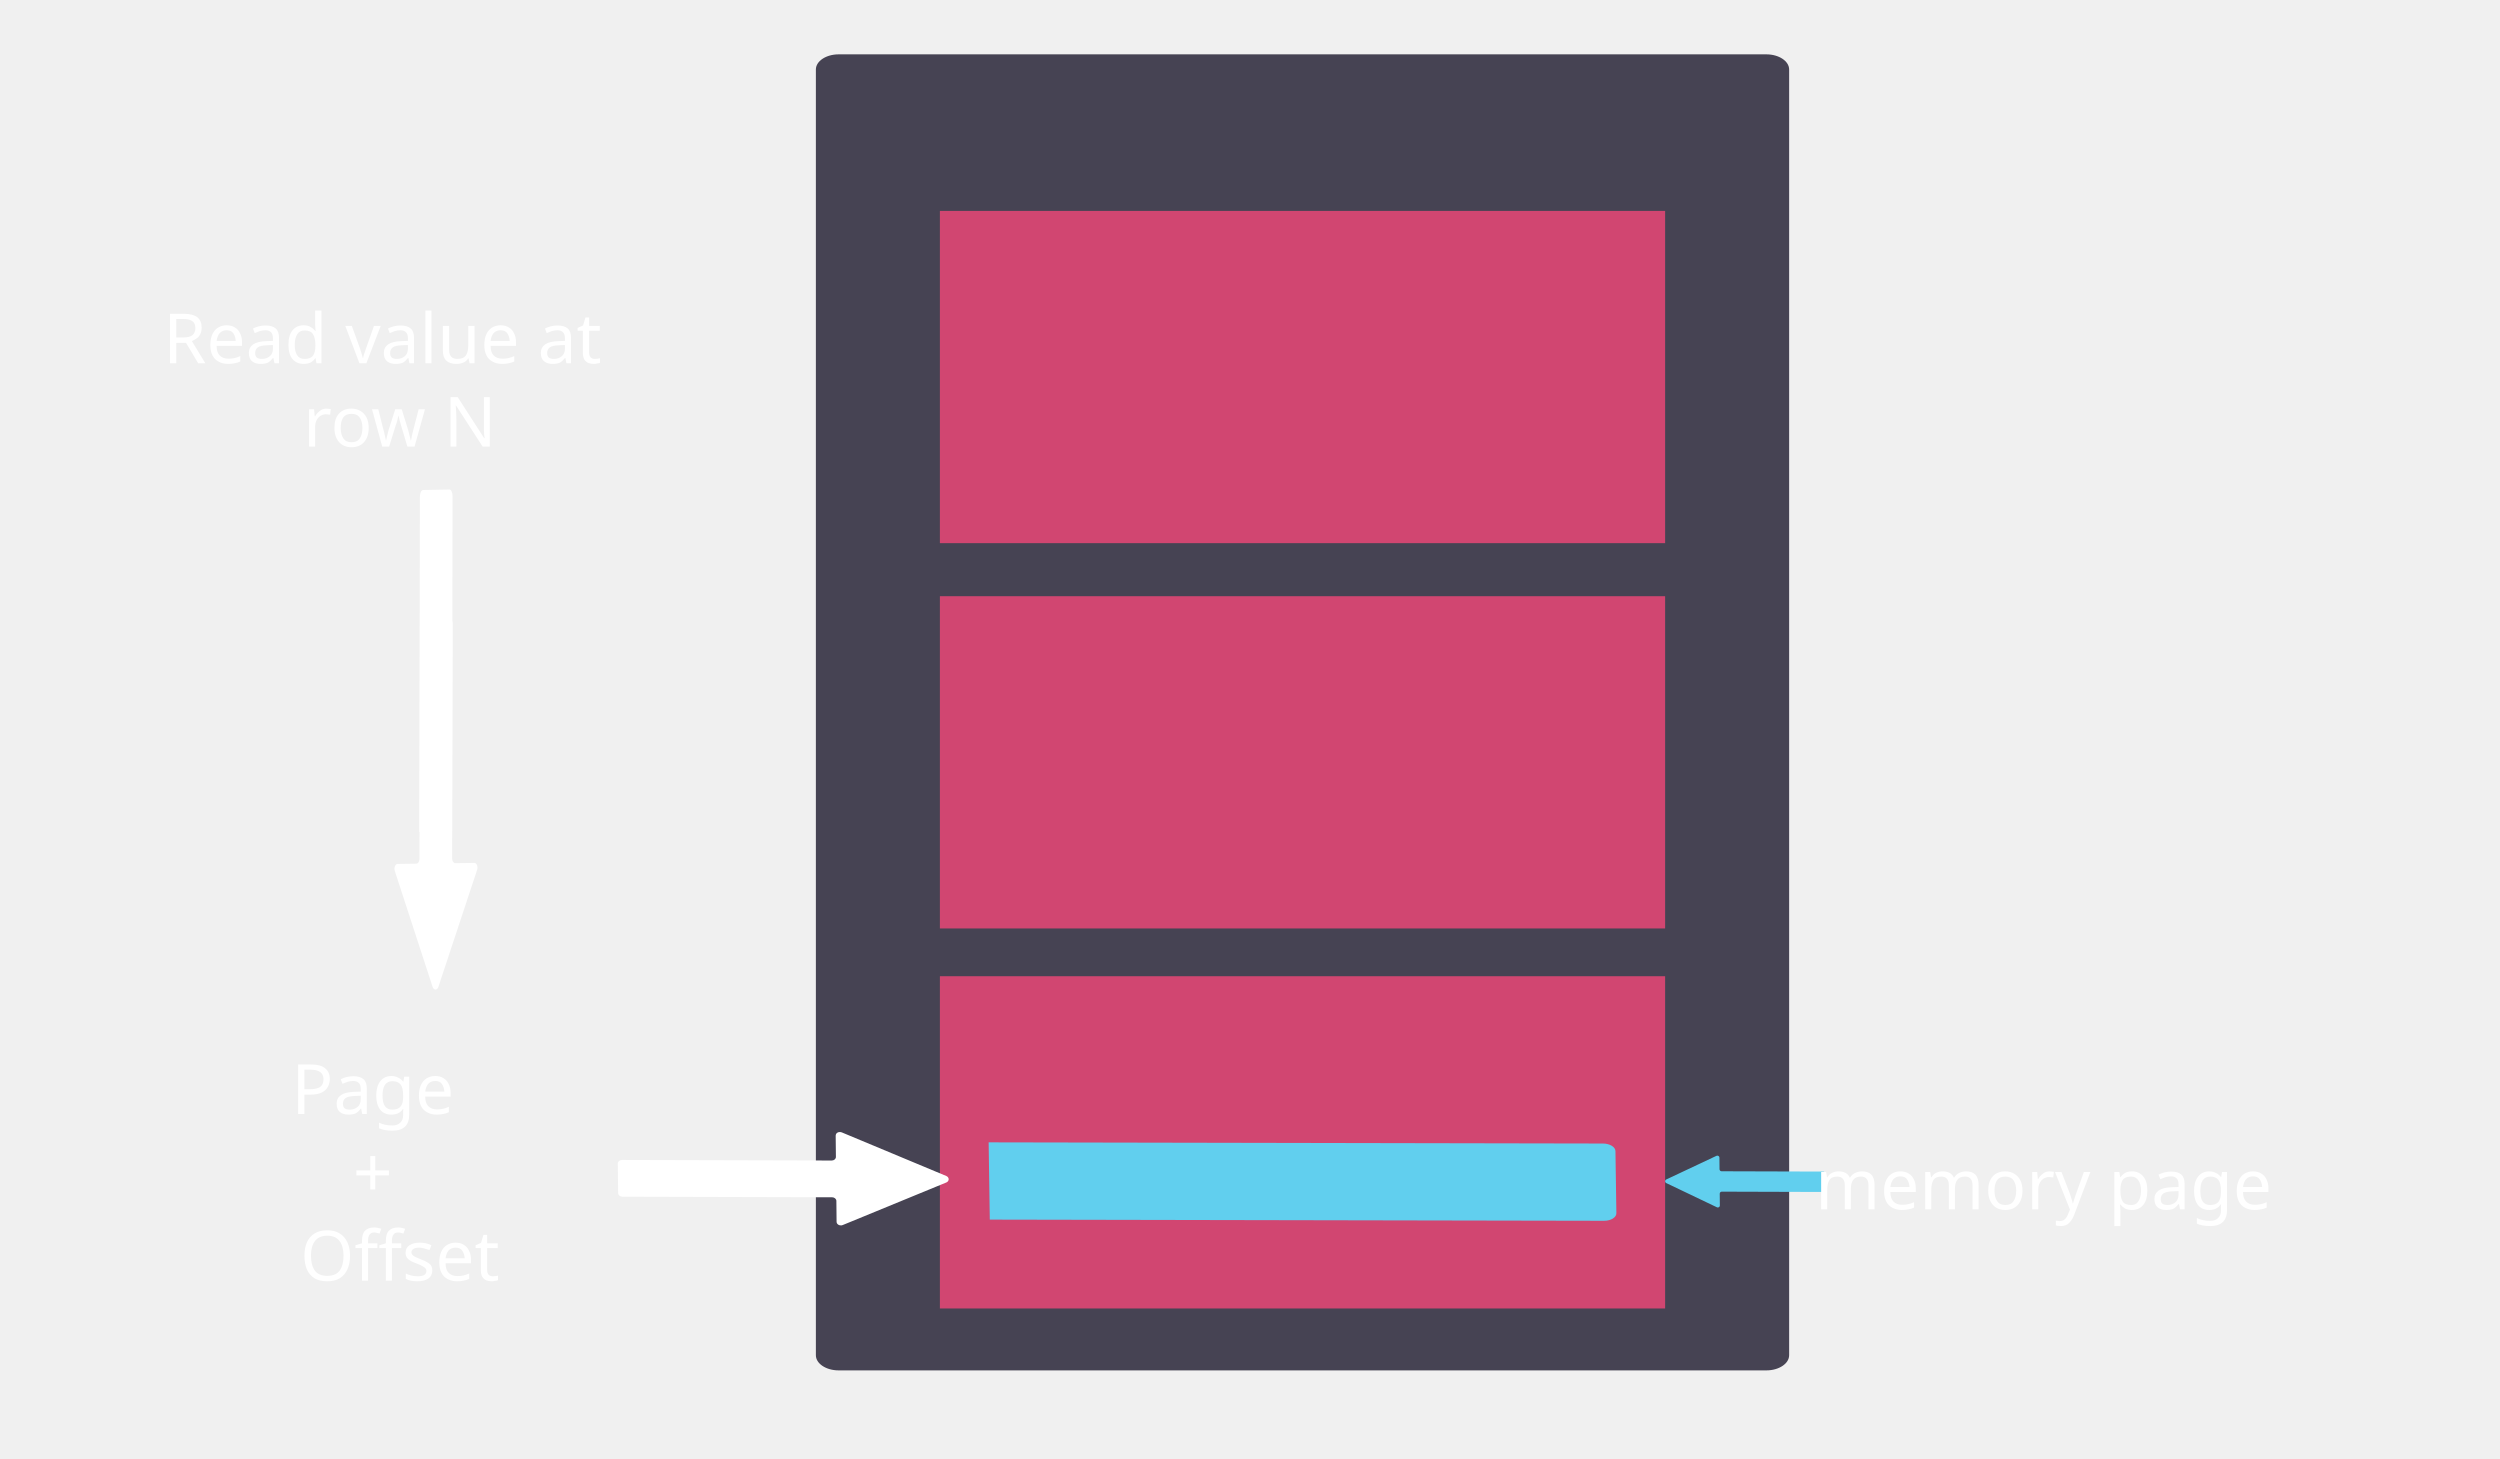
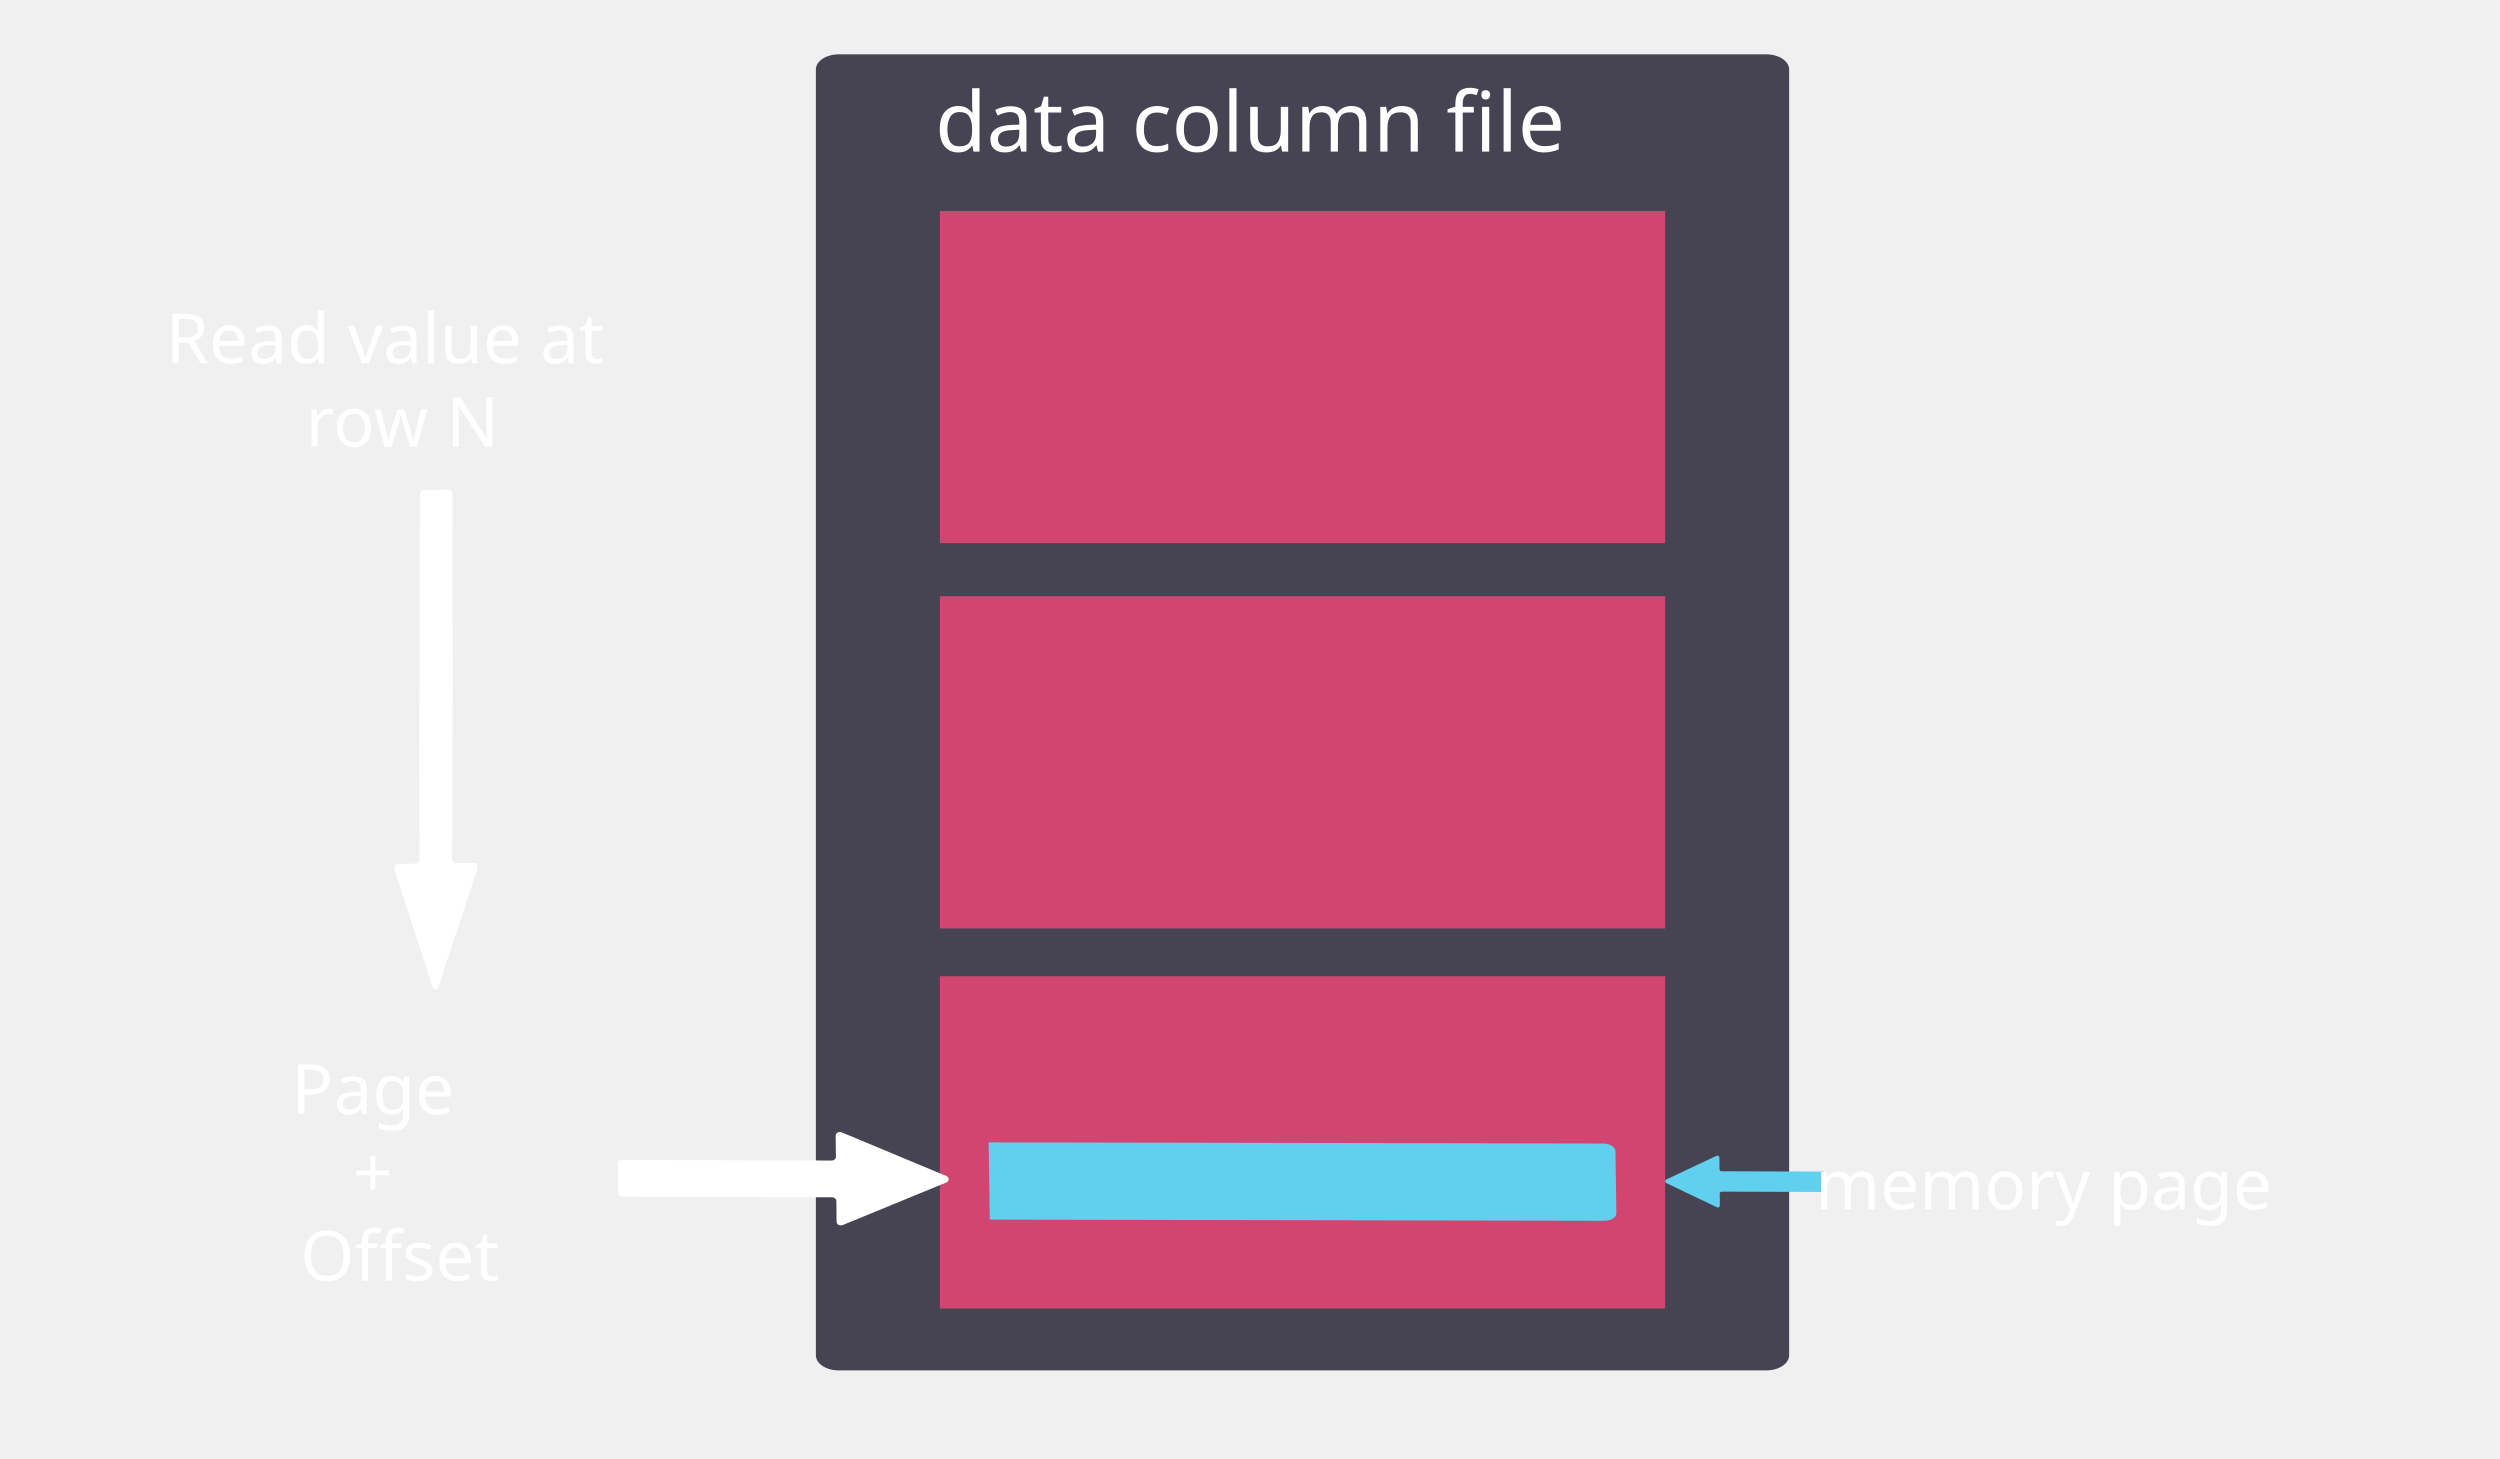
<svg xmlns="http://www.w3.org/2000/svg" xmlns:ns1="http://vectornator.io" height="100%" style="fill-rule:evenodd;clip-rule:evenodd;stroke-linecap:round;stroke-linejoin:round;" xml:space="preserve" width="100%" version="1.1" viewBox="0 0 180 105">
  <defs />
  <g id="layer1 copy" ns1:layerName="layer1 copy">
    <path d="M60.384+3.913L127.177+3.913C128.083+3.913+128.818+4.402+128.818+5.004L128.818+97.577C128.818+98.18+128.083+98.668+127.177+98.668L60.384+98.668C59.477+98.668+58.743+98.18+58.743+97.577L58.743+5.004C58.743+4.402+59.477+3.913+60.384+3.913Z" fill-rule="evenodd" fill="#464353" opacity="1" />
    <path d="M30.195+59.901L30.231+35.772C30.232+35.504+30.335+35.285+30.462+35.28L32.353+35.245C32.481+35.242+32.584+35.458+32.584+35.727L32.548+59.856L30.195+59.901Z" fill-rule="evenodd" fill="#ffffff" opacity="1" />
    <path d="M31.149+71.061L30.87+70.206L28.618+63.302L28.421+62.693C28.394+62.608+28.392+62.511+28.415+62.423C28.438+62.336+28.485+62.265+28.543+62.229C28.571+62.212+28.6+62.204+28.629+62.203L29.968+62.185C30.096+62.184+30.2+62.031+30.201+61.843L30.237+44.918C30.237+44.73+30.34+44.576+30.468+44.573L32.358+44.548C32.486+44.547+32.59+44.698+32.589+44.887L32.553+61.812C32.554+61.999+32.656+62.149+32.783+62.148L34.152+62.13C34.181+62.13+34.21+62.138+34.237+62.153C34.296+62.188+34.343+62.258+34.365+62.345C34.388+62.432+34.385+62.53+34.357+62.615L34.154+63.229L31.849+70.193L31.564+71.057C31.524+71.174+31.444+71.248+31.356+71.249C31.268+71.249+31.188+71.177+31.149+71.061Z" fill-rule="evenodd" fill="#ffffff" opacity="1" />
    <path d="M67.672+70.288L119.889+70.288L119.889+70.288L119.889+94.21L119.889+94.21L67.672+94.21L67.672+94.21L67.672+70.288L67.672+70.288Z" fill-rule="evenodd" fill="#d14671" opacity="1" />
-     <text x="0" font-family="sans-serif" y="0" text-anchor="middle" ns1:text="data column file" fill="#ffffff" font-size="6" ns1:width="45.0234" opacity="1" transform="matrix(1 0 0 1 70.615 4.91319)" />
+     <text x="0" font-family="sans-serif" y="0" text-anchor="middle" ns1:text="data column file" fill="#ffffff" font-size="6" ns1:width="45.0234" opacity="1" transform="matrix(1 0 0 1 70.615 4.91319)">
+       <tspan x="22.512" y="6" textLength="42.023">
+ data column file</tspan>
+     </text>
    <path d="M67.672+15.185L119.889+15.185L119.889+15.185L119.889+39.107L119.889+39.107L67.672+39.107L67.672+39.107L67.672+15.185L67.672+15.185Z" fill-rule="evenodd" fill="#d14671" opacity="1" />
    <path d="M67.672+42.927L119.889+42.927L119.889+42.927L119.889+66.849L119.889+66.849L67.672+66.849L67.672+66.849L67.672+42.927L67.672+42.927Z" fill-rule="evenodd" fill="#d14671" opacity="1" />
    <path d="M119.97+84.922L120.339+84.749L123.323+83.343L123.586+83.22C123.622+83.203+123.665+83.201+123.703+83.216C123.74+83.23+123.771+83.259+123.787+83.296C123.794+83.313+123.797+83.331+123.798+83.35L123.805+84.186C123.806+84.265+123.872+84.33+123.953+84.331L131.267+84.353C131.349+84.353+131.415+84.418+131.416+84.497L131.427+85.677C131.428+85.758+131.362+85.822+131.281+85.822L123.967+85.799C123.886+85.8+123.821+85.864+123.821+85.943L123.829+86.797C123.829+86.816+123.826+86.834+123.819+86.851C123.804+86.887+123.774+86.916+123.736+86.93C123.698+86.945+123.656+86.943+123.62+86.925L123.354+86.799L120.345+85.359L119.972+85.182C119.921+85.157+119.889+85.106+119.889+85.052C119.888+84.997+119.92+84.947+119.97+84.922Z" fill-rule="evenodd" fill="#61cfee" opacity="1" />
    <text x="0" font-family="sans-serif" y="0" text-anchor="middle" ns1:text="memory page" fill="#ffffff" font-size="5" ns1:width="33.5688" opacity="1" transform="matrix(1 0 0 1 132.959 82.0727)">
      <tspan x="16.784" y="5" textLength="30.569">
memory page</tspan>
    </text>
-     <text x="0" font-family="sans-serif" y="0" text-anchor="middle" ns1:text="Read value at row N" fill="#ffffff" font-size="5" ns1:width="35.8344" opacity="1" transform="matrix(1 0 0 1 13.4724 21.1545)">
-       <tspan x="18.612" y="5" textLength="32.244">
+     <text x="0" font-family="sans-serif" y="0" text-anchor="middle" ns1:text="Read value at row N" fill="#ffffff" font-size="5" ns1:width="36.1902" opacity="1" transform="matrix(1 0 0 1 13.4724 21.1545)">
+       <tspan x="18.79" y="5" textLength="32.244">
Read value at </tspan>
-       <tspan x="17.917" y="11" textLength="13.057">
+       <tspan x="18.095" y="11" textLength="13.057">
row N</tspan>
    </text>
    <text x="0" font-family="sans-serif" y="0" text-anchor="middle" ns1:text="Page&#10;+&#10;Offset" fill="#ffffff" font-size="5" ns1:width="16.2495" opacity="1" transform="matrix(1 0 0 1 23.2648 75.2058)">
      <tspan x="8.125" y="5" textLength="11.677">
Page
</tspan>
      <tspan x="8.125" y="11" textLength="2.92">
+
</tspan>
      <tspan x="8.125" y="17" textLength="13.249">
Offset</tspan>
    </text>
    <path d="M68.137+85.138L67.374+85.451L61.215+87.983L60.671+88.205C60.596+88.236+60.509+88.238+60.431+88.212C60.352+88.186+60.29+88.134+60.257+88.068C60.242+88.037+60.235+88.004+60.234+87.971L60.219+86.465C60.217+86.322+60.081+86.205+59.913+86.204L44.812+86.163C44.645+86.163+44.507+86.047+44.505+85.904L44.482+83.777C44.481+83.633+44.616+83.517+44.785+83.517L59.885+83.558C60.052+83.557+60.186+83.442+60.185+83.3L60.169+81.76C60.169+81.727+60.176+81.695+60.19+81.664C60.221+81.598+60.283+81.546+60.361+81.52C60.439+81.495+60.526+81.498+60.602+81.529L61.149+81.757L67.363+84.35L68.133+84.671C68.238+84.715+68.304+84.806+68.305+84.905C68.305+85.004+68.24+85.094+68.137+85.138Z" fill-rule="evenodd" fill="#ffffff" opacity="1" />
    <path d="M71.182+82.249L115.412+82.334C115.903+82.335+116.305+82.578+116.313+82.88L116.379+87.351C116.383+87.653+115.987+87.898+115.493+87.897L71.264+87.812L71.182+82.249Z" fill-rule="evenodd" fill="#61cfee" opacity="1" />
  </g>
</svg>
